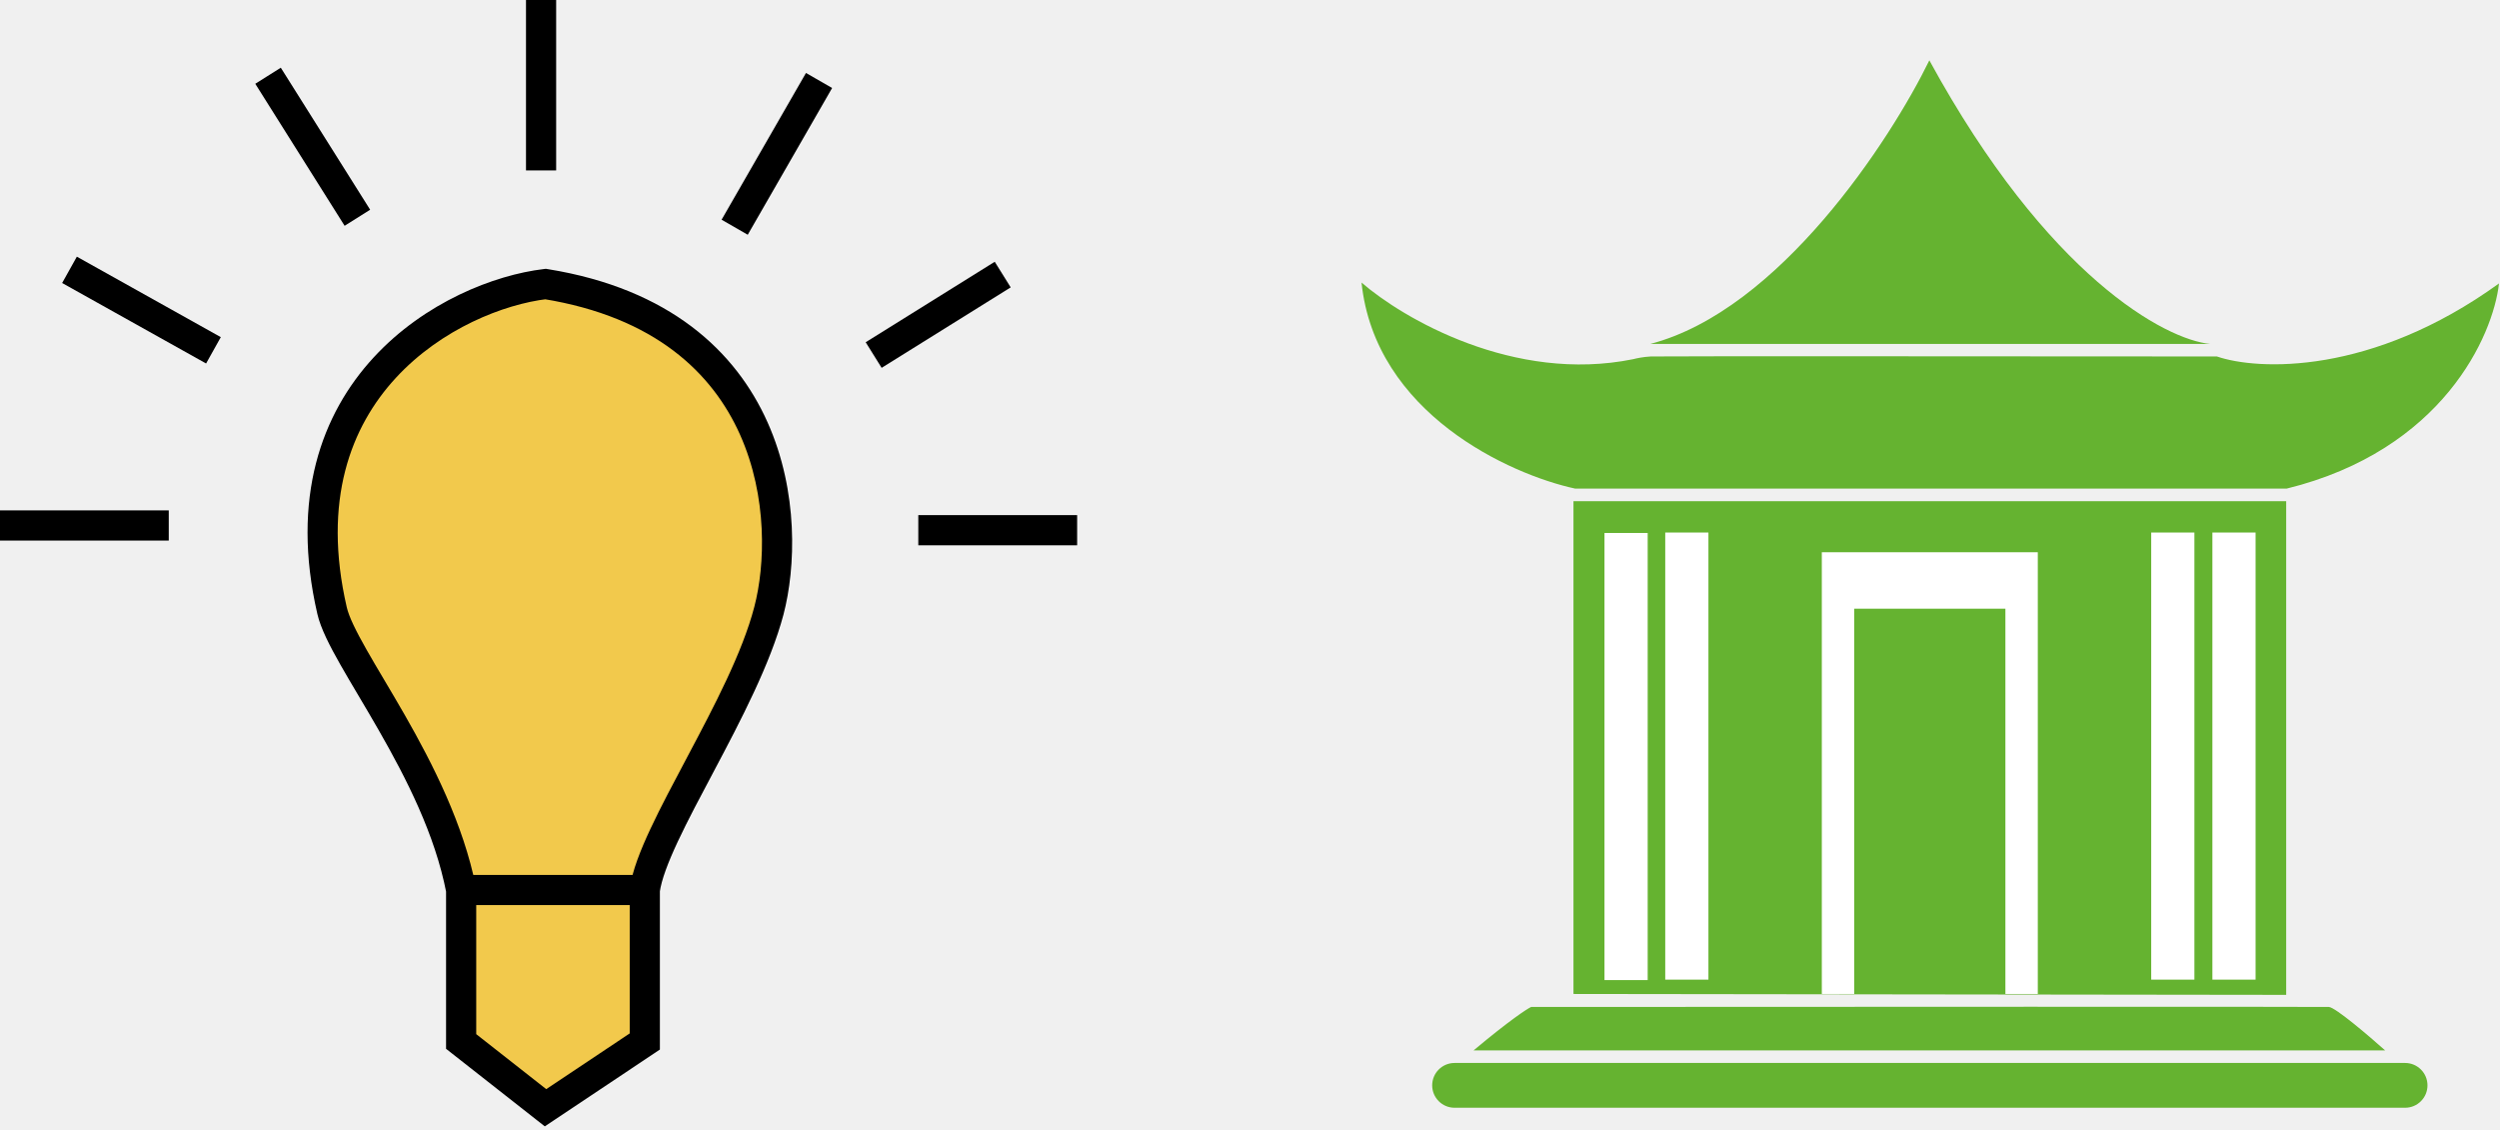
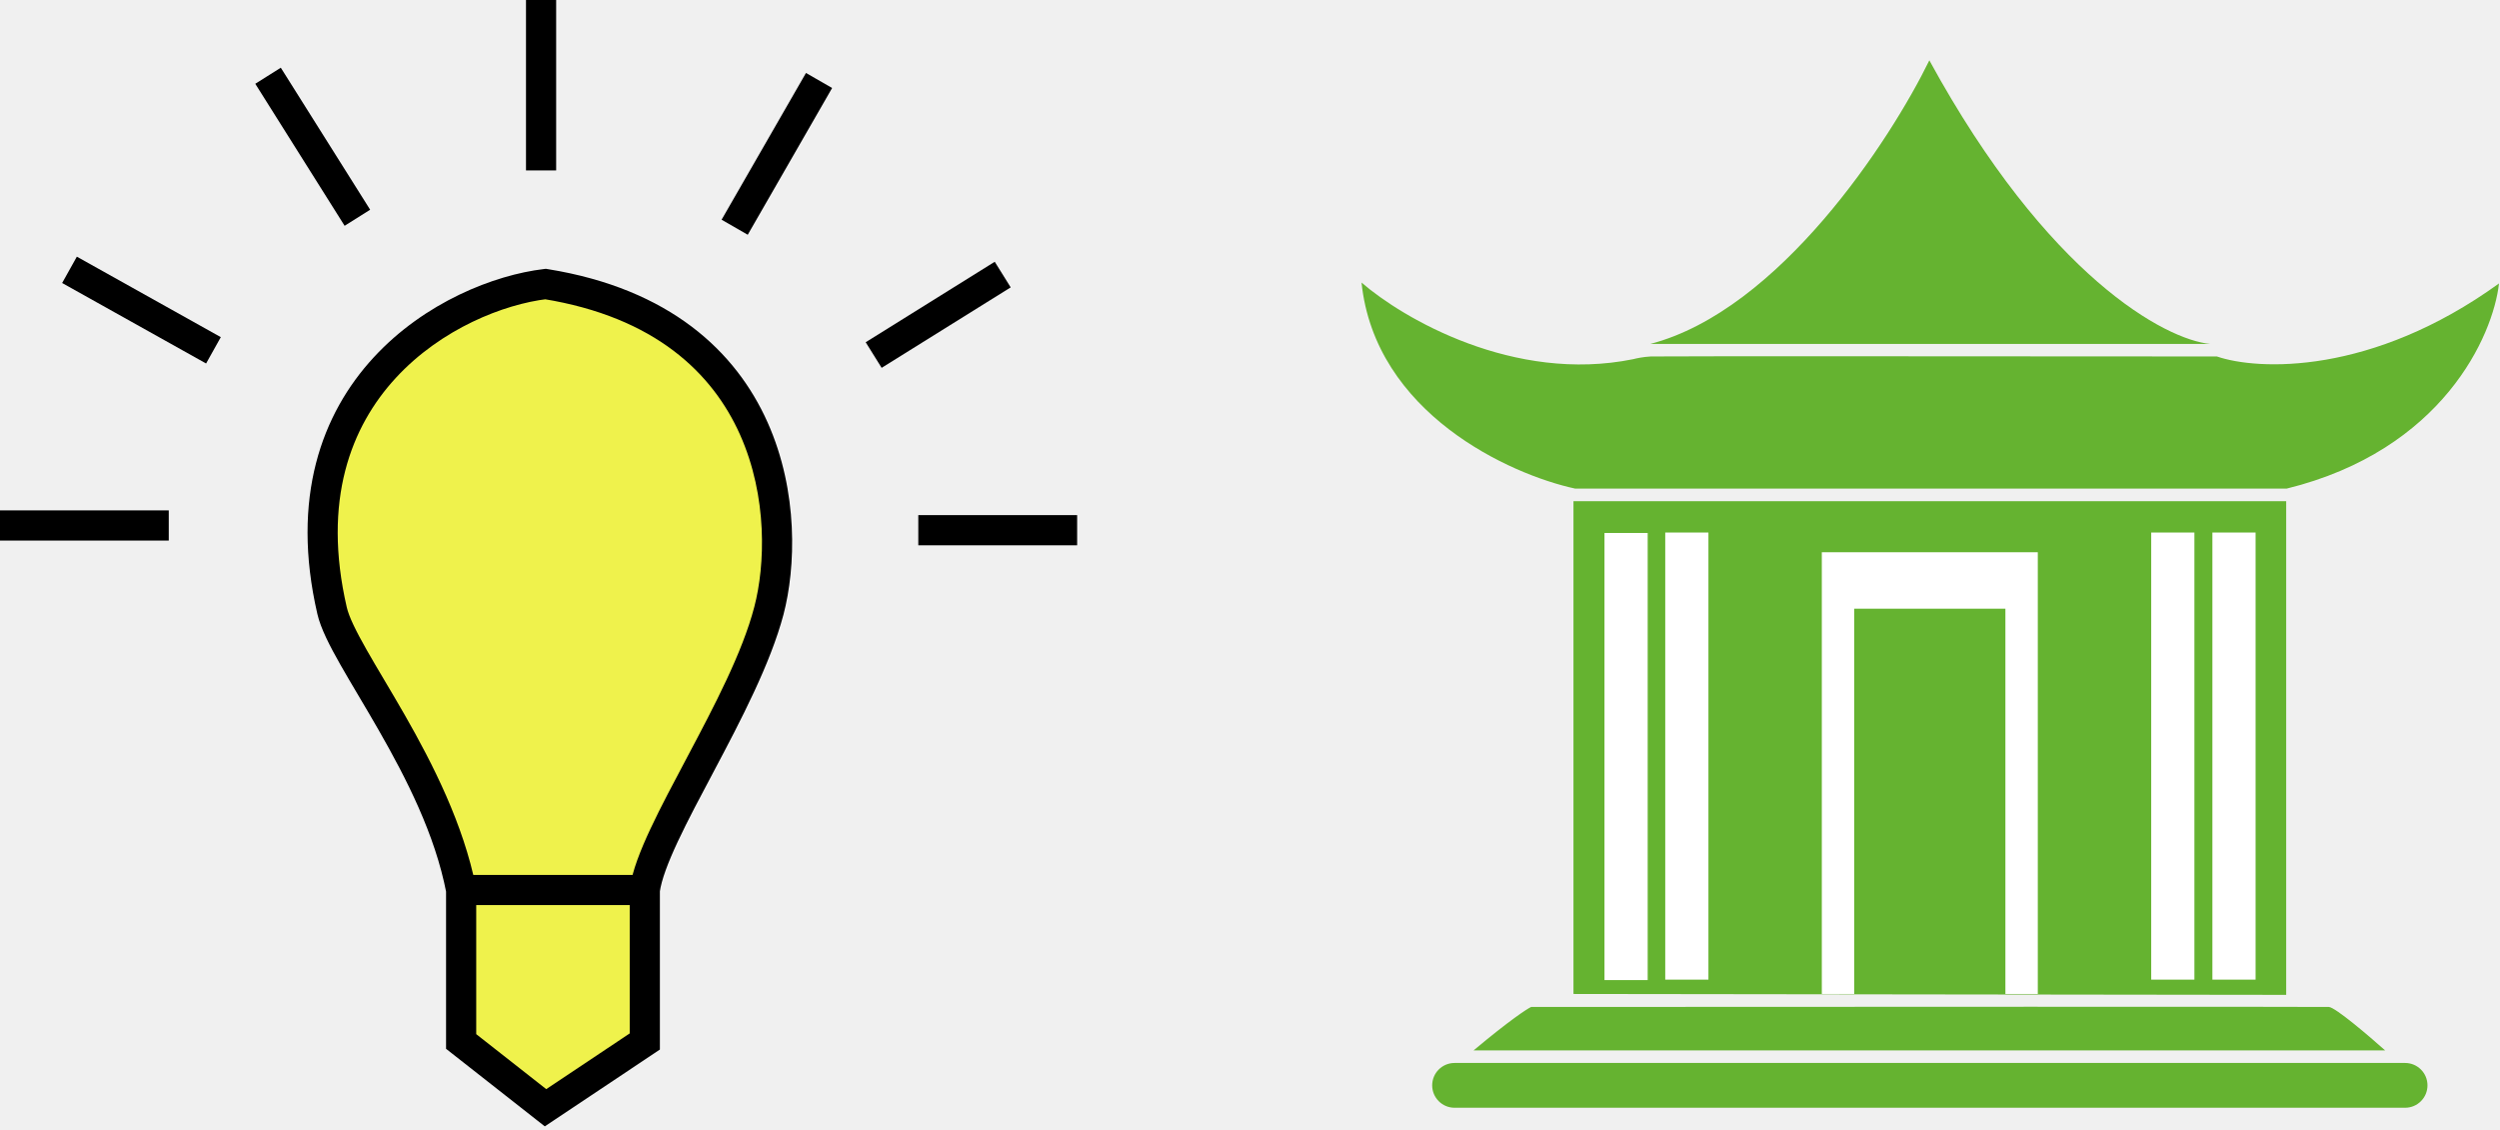
<svg xmlns="http://www.w3.org/2000/svg" xmlns:xlink="http://www.w3.org/1999/xlink" width="580" height="262" viewBox="0 0 580 262" version="1.1">
  <g id="Canvas" transform="translate(1665 171)">
    <g id="Group 13">
      <g id="Group 2">
        <g id="Vector 3">
          <use xlink:href="#path0_fill" transform="translate(-1299.81 -54.728)" fill="#65B330" />
        </g>
        <g id="Vector 3">
          <use xlink:href="#path1_fill" transform="translate(-1292.61 -47.3486)" fill="#FFFFFF" />
        </g>
        <g id="Vector 3.3">
          <use xlink:href="#path1_fill" transform="translate(-1151.52 -47.4525)" fill="#FFFFFF" />
        </g>
        <g id="Vector 3.1">
          <use xlink:href="#path1_fill" transform="translate(-1278.51 -47.4525)" fill="#FFFFFF" />
        </g>
        <g id="Vector 3.2">
          <use xlink:href="#path1_fill" transform="translate(-1165.72 -47.4525)" fill="#FFFFFF" />
        </g>
        <g id="Vector">
          <use xlink:href="#path2_fill" transform="translate(-1349 -105.448)" fill="#65B330" />
        </g>
        <g id="Vector 2">
          <use xlink:href="#path3_fill" transform="translate(-1281.96 -157)" fill="#65B330" />
        </g>
        <g id="Vector 3">
          <use xlink:href="#path4_fill" transform="translate(-1242.17 -42.8794)" fill="#FFFFFF" />
        </g>
        <g id="Vector 4">
          <use xlink:href="#path5_fill" transform="translate(-1323 62.5687)" fill="#65B330" />
        </g>
        <g id="Rectangle 7">
          <use xlink:href="#path6_fill" transform="translate(-1332.6 75.6065)" fill="#65B330" />
        </g>
      </g>
      <g id="Group 11">
        <g id="Group 9">
          <g id="Vector 3">
-             <use xlink:href="#path7_fill" transform="translate(-1590.12 -105.103)" fill="#F2C94C" />
+             <use xlink:href="#path7_fill" transform="translate(-1590.12 -105.103)" fill="#EFF24C" />
            <use xlink:href="#path8_stroke" transform="translate(-1590.12 -105.103)" />
          </g>
        </g>
        <g id="Group 10">
          <g id="Vector 2">
            <use xlink:href="#path9_stroke" transform="translate(-1648.87 -108.397)" />
          </g>
          <g id="Vector 3">
            <use xlink:href="#path10_stroke" transform="translate(-1602.79 -153.427)" />
          </g>
          <g id="Vector 4">
            <use xlink:href="#path11_stroke" transform="translate(-1539.42 -171)" />
          </g>
          <g id="Vector 5">
            <use xlink:href="#path12_stroke" transform="translate(-1494.49 -152.329)" />
          </g>
          <g id="Vector 6">
            <use xlink:href="#path13_stroke" transform="translate(-1462.23 -107.299)" />
          </g>
          <g id="Vector 7">
            <use xlink:href="#path14_stroke" transform="translate(-1451.87 -47.9915)" />
          </g>
          <g id="Vector 8">
            <use xlink:href="#path15_stroke" transform="translate(-1665 -49.0897)" />
          </g>
        </g>
      </g>
    </g>
  </g>
  <defs>
    <path id="path0_fill" d="M 0 114.328L 0 0L 165.418 0L 165.418 114.536L 0 114.328Z" />
    <path id="path1_fill" d="M 10.025 0L 0 0L 0 103.727L 10.025 103.727L 10.025 0Z" />
    <path id="path2_fill" d="M 63.076 17.773C 35.339 23.427 9.503 8.246 0 0C 3.175 30.349 34.392 44.519 49.604 47.81L 214.709 47.81C 250.884 38.913 262.642 12.368 264 0.208C 234.425 21.577 208.025 20.406 198.522 17.149C 155.462 17.115 68.903 17.066 67.149 17.149C 65.394 17.232 63.703 17.6 63.076 17.773Z" />
    <path id="path3_fill" d="M 129.911 65.791L 0 65.791C 29.909 57.975 55.627 18.674 64.747 0C 92.233 50.304 119.642 64.821 129.911 65.791Z" />
    <path id="path4_fill" d="M 50.127 0L 0 0L 0 102.48L 7.519 102.48L 7.519 13.096L 42.608 13.096L 42.608 102.48L 50.127 102.48L 50.127 0Z" />
    <path id="path5_fill" d="M 211.576 10.128L 0 10.128C 8.354 3.143 12.392 0.496 13.367 0.046C 74.459 0.011 197.018 -0.037 198.522 0.046C 200.026 0.129 207.851 6.802 211.576 10.128Z" />
    <path id="path6_fill" d="M 0 5.197C 0 2.327 2.327 0 5.197 0L 225.803 0C 228.673 0 231 2.327 231 5.197L 231 5.197C 231 8.067 228.673 10.393 225.803 10.393L 5.197 10.393C 2.327 10.393 0 8.067 0 5.197L 0 5.197Z" />
    <path id="path7_fill" d="M 32.148 175.727L 32.148 140.581C 26.618 112.465 4.732 86.765 2.194 75.782C -9.788 23.943 30.227 2.563 51.733 0C 106.111 8.786 108.952 55.281 103.576 75.782C 97.816 97.748 76.694 127.036 74.774 140.581L 74.774 175.727L 51.733 191.103L 32.148 175.727Z" />
    <path id="path8_stroke" d="M 32.148 175.727L 28.648 175.727L 28.648 177.428L 29.986 178.479L 32.148 175.727ZM 51.733 191.103L 49.571 193.856L 51.566 195.422L 53.675 194.014L 51.733 191.103ZM 74.774 175.727L 76.717 178.638L 78.274 177.599L 78.274 175.727L 74.774 175.727ZM 103.576 75.782L 106.962 76.67L 106.962 76.67L 103.576 75.782ZM 51.733 0L 52.291 -3.455L 51.806 -3.534L 51.319 -3.475L 51.733 0ZM 2.194 75.782L -1.217 76.57L -1.217 76.57L 2.194 75.782ZM 28.648 140.581L 28.648 175.727L 35.648 175.727L 35.648 140.581L 28.648 140.581ZM 29.986 178.479L 49.571 193.856L 53.894 188.35L 34.309 172.974L 29.986 178.479ZM 53.675 194.014L 76.717 178.638L 72.832 172.815L 49.79 188.191L 53.675 194.014ZM 78.274 175.727L 78.274 140.581L 71.274 140.581L 71.274 175.727L 78.274 175.727ZM 74.774 137.081L 32.148 137.081L 32.148 144.081L 74.774 144.081L 74.774 137.081ZM 78.24 141.072C 78.64 138.245 80.116 134.284 82.444 129.316C 84.744 124.405 87.704 118.864 90.827 112.98C 97.071 101.211 103.959 88.03 106.962 76.67L 100.191 74.894C 97.432 85.5 90.88 97.945 84.643 109.699C 81.525 115.575 78.485 121.269 76.105 126.346C 73.753 131.365 71.868 136.144 71.309 140.09L 78.24 141.072ZM 106.962 76.67C 109.808 65.815 110.483 48.225 103.257 32.069C 95.922 15.668 80.601 1.119 52.291 -3.455L 51.174 3.455C 77.243 7.667 90.531 20.758 96.867 34.927C 103.313 49.34 102.72 65.248 100.191 74.894L 106.962 76.67ZM 51.319 -3.475C 39.856 -2.11 23.668 4.199 11.832 17.04C -0.171 30.062 -7.46 49.559 -1.217 76.57L 5.604 74.994C -0.135 50.166 6.593 33.053 16.979 21.784C 27.532 10.335 42.104 4.672 52.147 3.475L 51.319 -3.475ZM -1.217 76.57C -0.45 79.886 1.658 83.974 4.124 88.315C 6.649 92.76 9.799 97.887 13.012 103.496C 19.45 114.734 26.075 127.666 28.713 141.257L 35.582 139.906C 32.691 125.38 25.608 111.404 19.086 100.017C 15.819 94.314 12.675 89.199 10.21 84.858C 7.686 80.412 6.107 77.17 5.604 74.994L -1.217 76.57Z" />
    <path id="path9_stroke" d="M -1.707 3.055L 31.703 21.726L 35.118 15.616L 1.707 -3.055L -1.707 3.055Z" />
    <path id="path10_stroke" d="M -2.962 1.864L 17.775 34.813L 23.7 31.084L 2.962 -1.864L -2.962 1.864Z" />
    <path id="path11_stroke" d="M -3.5 0L -3.5 39.538L 3.5 39.538L 3.5 0L -3.5 0Z" />
    <path id="path12_stroke" d="M 3.034 35.792L 22.619 1.745L 16.551 -1.745L -3.034 32.302L 3.034 35.792Z" />
    <path id="path13_stroke" d="M 1.851 21.641L 31.805 2.97L 28.102 -2.97L -1.851 15.701L 1.851 21.641Z" />
    <path id="path14_stroke" d="M 0 3.5L 36.866 3.5L 36.866 -3.5L 0 -3.5L 0 3.5Z" />
    <path id="path15_stroke" d="M 39.17 -3.5L 0 -3.5L 0 3.5L 39.17 3.5L 39.17 -3.5Z" />
  </defs>
</svg>
